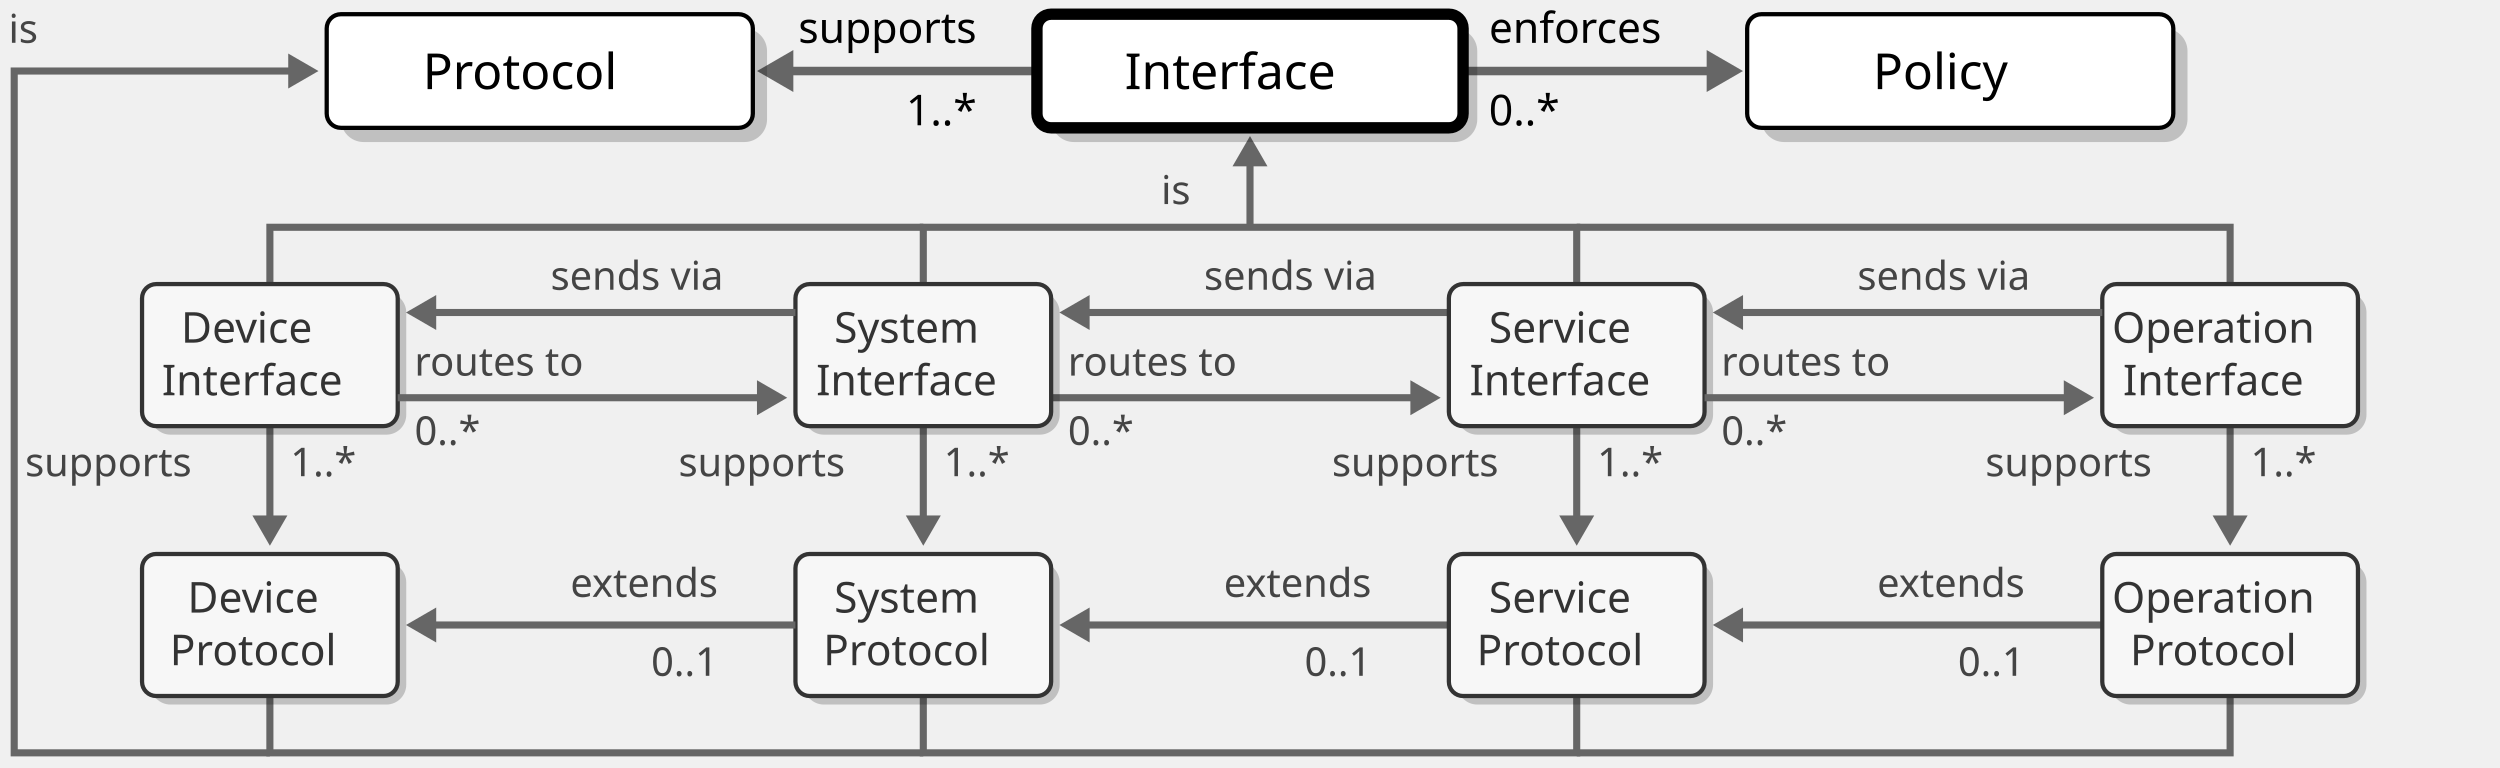
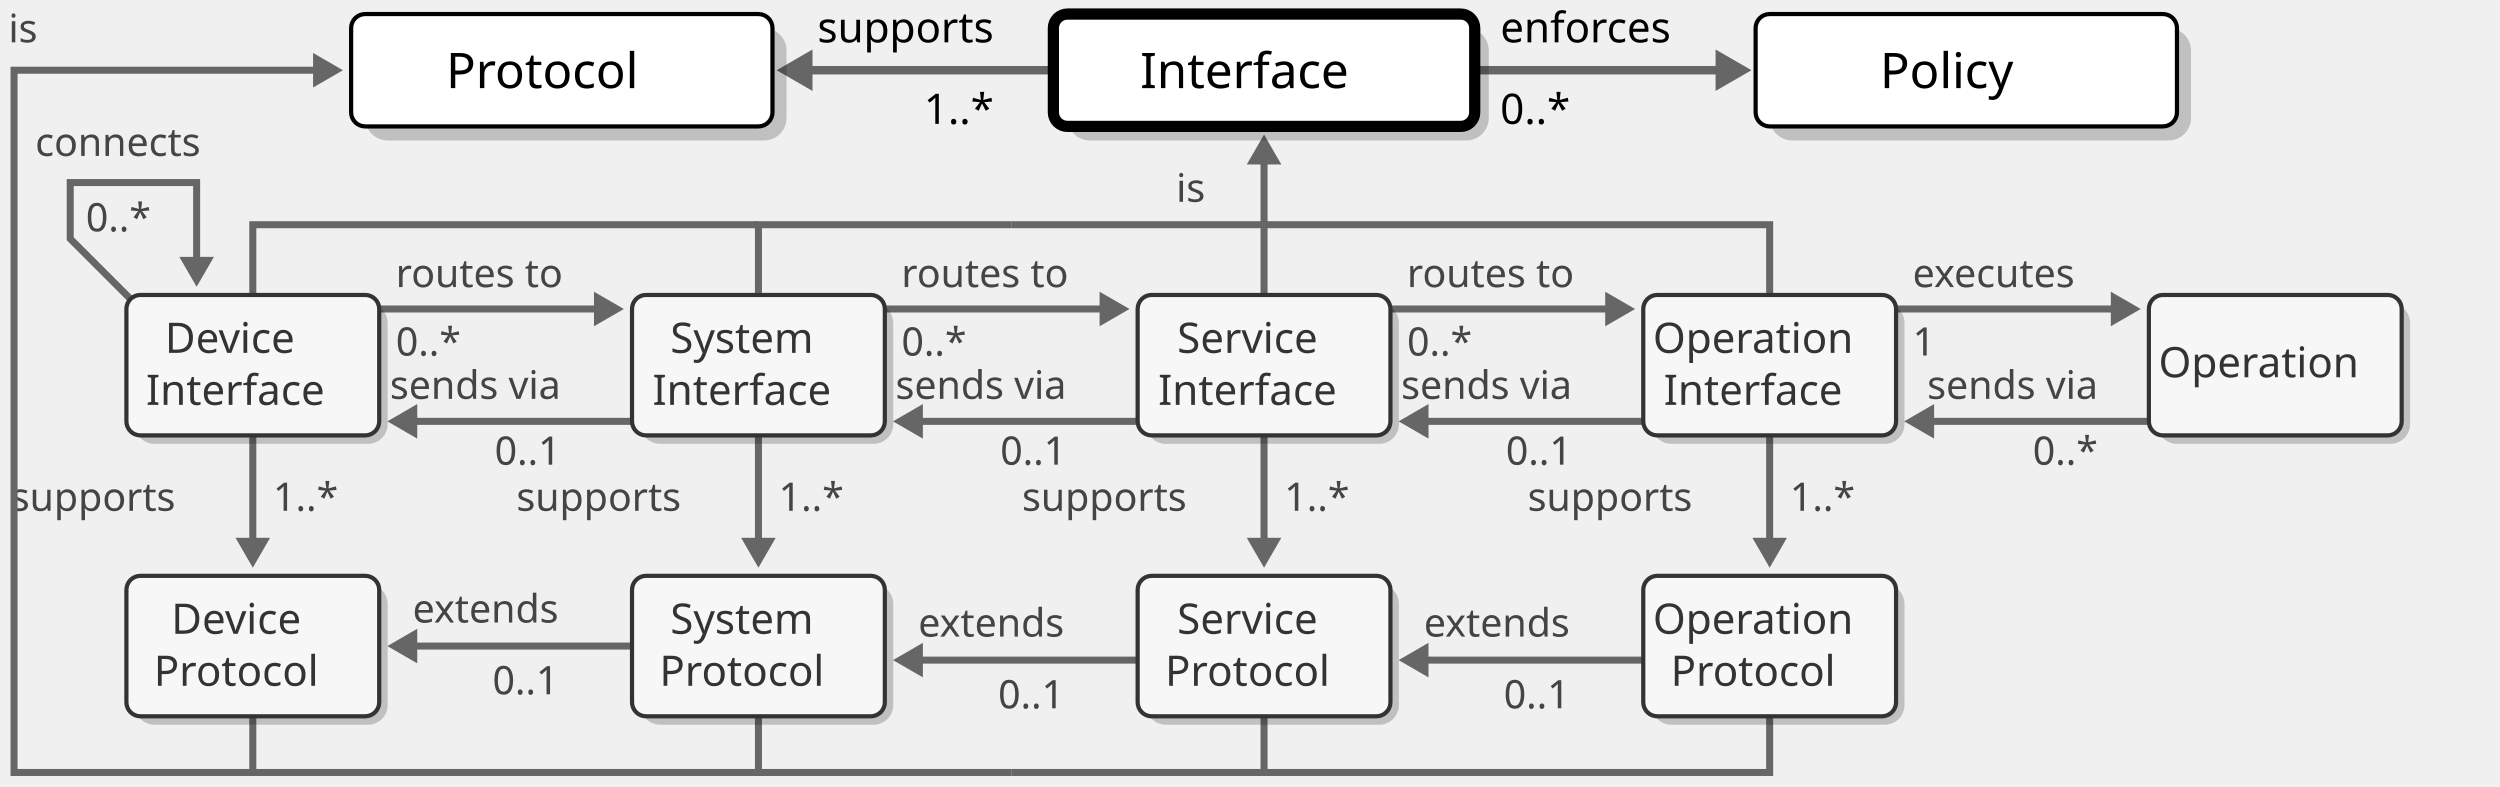
- <svg xmlns="http://www.w3.org/2000/svg" xmlns:xlink="http://www.w3.org/1999/xlink" width="176mm" height="54mm" version="1.1" viewBox="0 0 176 54" id="svg162">
+ <svg xmlns="http://www.w3.org/2000/svg" xmlns:xlink="http://www.w3.org/1999/xlink" width="178mm" height="56mm" version="1.1" viewBox="0 0 178 56" id="svg162">
  <defs id="defs5">
    <marker id="a" overflow="visible" orient="auto">
      <path transform="scale(0.4)" d="M 5.77,0 -2.88,5 V -5 Z" fill="context-stroke" fill-rule="evenodd" stroke="context-stroke" stroke-width="1pt" id="path2" />
    </marker>
    <marker id="e" overflow="visible" orient="auto">
      <path transform="scale(0.4)" d="M 5.77,0 -2.88,5 V -5 Z" fill="context-stroke" fill-rule="evenodd" stroke="context-stroke" stroke-width="1pt" id="path824" />
    </marker>
    <marker id="a-2" overflow="visible" orient="auto">
      <path transform="scale(0.4)" d="M 5.77,0 -2.88,5 V -5 Z" fill="context-stroke" fill-rule="evenodd" stroke="context-stroke" stroke-width="1pt" id="path2-3" />
    </marker>
    <marker id="a-3" overflow="visible" orient="auto">
      <path transform="scale(0.4)" d="M 5.77,0 -2.88,5 V -5 Z" fill="context-stroke" fill-rule="evenodd" stroke="context-stroke" stroke-width="1pt" id="path2-2" />
    </marker>
    <marker id="e-0" overflow="visible" orient="auto">
      <path transform="scale(0.4)" d="M 5.77,0 -2.88,5 V -5 Z" fill="context-stroke" fill-rule="evenodd" stroke="context-stroke" stroke-width="1pt" id="path824-9" />
    </marker>
    <marker id="a-7" overflow="visible" orient="auto">
      <path transform="scale(0.4)" d="M 5.77,0 -2.88,5 V -5 Z" fill="context-stroke" fill-rule="evenodd" stroke="context-stroke" stroke-width="1pt" id="path2-5" />
    </marker>
    <marker id="marker25589" overflow="visible" orient="auto">
      <path transform="scale(0.4)" d="M 5.77,0 -2.88,5 V -5 Z" fill="context-stroke" fill-rule="evenodd" stroke="context-stroke" stroke-width="1pt" id="path25587" />
    </marker>
    <marker id="a-0" overflow="visible" orient="auto">
      <path transform="scale(0.4)" d="M 5.77,0 -2.88,5 V -5 Z" fill="context-stroke" fill-rule="evenodd" stroke="context-stroke" stroke-width="1pt" id="path2-8" />
    </marker>
    <marker id="e-0-3" overflow="visible" orient="auto">
      <path transform="scale(0.4)" d="M 5.77,0 -2.88,5 V -5 Z" fill="context-stroke" fill-rule="evenodd" stroke="context-stroke" stroke-width="1pt" id="path824-9-9" />
    </marker>
    <marker id="a-35" overflow="visible" orient="auto">
      <path transform="scale(0.4)" d="M 5.77,0 -2.88,5 V -5 Z" fill="context-stroke" fill-rule="evenodd" stroke="context-stroke" stroke-width="1pt" id="path2-22" />
    </marker>
+     <marker id="a-9" overflow="visible" orient="auto">
+       <path transform="scale(0.4)" d="M 5.77,0 -2.88,5 V -5 Z" fill="context-stroke" fill-rule="evenodd" stroke="context-stroke" stroke-width="1pt" id="path2-7" />
+     </marker>
+     <marker id="marker6176" overflow="visible" orient="auto">
+       <path transform="scale(0.4)" d="M 5.77,0 -2.88,5 V -5 Z" fill="context-stroke" fill-rule="evenodd" stroke="context-stroke" stroke-width="1pt" id="path6174" />
+     </marker>
+     <marker id="a-95" overflow="visible" orient="auto">
+       <path transform="scale(0.4)" d="M 5.77,0 -2.88,5 V -5 Z" fill="context-stroke" fill-rule="evenodd" stroke="context-stroke" stroke-width="1pt" id="path2-33" />
+     </marker>
  </defs>
-   <use x="0" y="0" xlink:href="#g43777" id="use43779" transform="translate(46)" width="100%" height="100%" />
-   <use x="0" y="0" xlink:href="#g43763" id="use43767" transform="translate(92)" width="100%" height="100%" />
-   <use x="0" y="0" xlink:href="#g43763" id="use43765" transform="translate(46.00043)" width="100%" height="100%" />
-   <use x="0" y="0" xlink:href="#g33623" id="use33625" transform="matrix(1,0,0,-1,-1.1e-7,69)" width="100%" height="100%" />
-   <g id="g33611" transform="translate(-1.103e-4)">
-     <path d="m 19,30 1.09e-4,7" marker-end="url(#a)" id="path31579" style="fill:none;stroke:#666666;stroke-width:0.5;stroke-miterlimit:4;stroke-dasharray:none" />
-     <text x="19.096" y="33.524" style="font-size:2.8px;line-height:1.25;font-family:sans-serif;stroke-width:0.265" xml:space="preserve" id="text31583">
-       <tspan x="17.129" y="33.524" stroke-width="0.265" id="tspan31581" style="font-size:2.8px;text-align:end;text-anchor:end;fill:#444444;fill-opacity:1">supports</tspan>
-     </text>
-     <text xml:space="preserve" style="font-size:2.8px;line-height:1.25;font-family:sans-serif;stroke-width:0.265" x="20.441" y="33.524" id="text32838">
-       <tspan id="tspan32836" style="font-size:2.8px;fill:#454545;fill-opacity:1;stroke-width:0.265" x="20.441" y="33.524">1..*</tspan>
-     </text>
-   </g>
-   <use x="0" y="0" xlink:href="#g33611" id="use33613" transform="translate(46.00011)" width="100%" height="100%" />
-   <use x="0" y="0" xlink:href="#g33611" id="use33615" transform="translate(92.00054)" width="100%" height="100%" />
-   <use x="0" y="0" xlink:href="#g33611" id="use33617" transform="translate(138.0001)" width="100%" height="100%" />
-   <path d="m 88,16 v -5" marker-end="url(#a)" id="path40786" style="fill:none;stroke:#666666;stroke-width:0.5;stroke-miterlimit:4;stroke-dasharray:none" />
-   <g id="g33623" transform="translate(2.999999)">
-     <g id="g20559">
-       <path style="fill:none;stroke:#666666;stroke-width:0.5;stroke-linecap:butt;stroke-linejoin:miter;stroke-miterlimit:4;stroke-dasharray:none;stroke-opacity:1" d="M 62,20 V 16 h 23" id="path19244" />
-       <path style="fill:none;stroke:#666666;stroke-width:0.5;stroke-linecap:butt;stroke-linejoin:miter;stroke-miterlimit:4;stroke-dasharray:none;stroke-opacity:1" d="M 16,20 V 16 h 46" id="path19359" />
-     </g>
-     <use x="0" y="0" xlink:href="#g20559" id="use20561" transform="matrix(-1,0,0,1,170,-1.6e-7)" width="100%" height="100%" />
-   </g>
-   <use x="0" y="0" xlink:href="#path12781" id="use15604" transform="matrix(-1,0,0,1,176,4.9999999e-8)" width="100%" height="100%" />
-   <text x="87.962" y="14.37" style="font-size:2.8px;line-height:1.25;font-family:sans-serif;stroke-width:0.265" xml:space="preserve" id="text1420">
-     <tspan x="85.994" y="14.37" stroke-width="0.265" id="tspan1418" style="font-size:2.8px;text-align:end;text-anchor:end;fill:#444444;fill-opacity:1">is</tspan>
-   </text>
-   <path d="M 73,5 H 55" marker-end="url(#a)" id="path12781" style="fill:none;stroke:#666666;stroke-width:0.6;stroke-miterlimit:4;stroke-dasharray:none" />
-   <text xml:space="preserve" style="font-size:3px;line-height:1.25;font-family:sans-serif;stroke-width:0.265" x="104.819" y="8.819" id="text12795">
-     <tspan id="tspan12793" style="stroke-width:0.265" x="104.819" y="8.819">0..*</tspan>
-   </text>
-   <use x="0" y="0" xlink:href="#g8971" id="use9235" transform="translate(46.00011)" width="100%" height="100%" />
-   <g id="g8971" transform="translate(-105.0001,18)">
+   <path d="m 10,22 -5,-5 V 13 H 14 v 6" marker-end="url(#a)" id="path11954" style="fill:none;stroke:#666666;stroke-width:0.5;stroke-miterlimit:4;stroke-dasharray:none" />
+   <g id="g4276" transform="matrix(1,0,0,-1,-13,71)">
+     <path style="fill:none;stroke:#666666;stroke-width:0.5;stroke-linecap:butt;stroke-linejoin:miter;stroke-miterlimit:4;stroke-dasharray:none;stroke-opacity:1" d="M 67,20 V 16 H 85" id="path4272" />
+     <path style="fill:none;stroke:#666666;stroke-width:0.5;stroke-linecap:butt;stroke-linejoin:miter;stroke-miterlimit:4;stroke-dasharray:none;stroke-opacity:1" d="m 31,20 v -4 h 36" id="path4274" />
+   </g>
+   <use x="0" y="0" xlink:href="#g4276" id="use4499" transform="matrix(-1,0,0,1,144,9.9999998e-7)" width="100%" height="100%" />
+   <path d="m 153,30 -16,3e-6" marker-end="url(#a-9)" id="path38322-3" style="fill:none;stroke:#666666;stroke-width:0.5;stroke-miterlimit:4;stroke-dasharray:none;marker-end:url(#a-9)" />
+   <text x="153.524" y="28.4" style="font-size:2.8px;line-height:1.25;font-family:sans-serif;stroke-width:0.265" xml:space="preserve" id="text38326-9">
+     <tspan x="151.557" y="28.4" stroke-width="0.265" id="tspan38324-0" style="font-size:2.8px;text-align:end;text-anchor:end;fill:#444444;fill-opacity:1">sends via</tspan>
+   </text>
+   <path d="m 135,22 16,-3e-6" marker-end="url(#a-9)" id="path39140-5" style="fill:none;stroke:#666666;stroke-width:0.5;stroke-miterlimit:4;stroke-dasharray:none;marker-end:url(#a-9)" />
+   <text xml:space="preserve" style="font-size:2.8px;line-height:1.25;font-family:sans-serif;stroke-width:0.265" x="136.18" y="25.319" id="text32838-7-5">
+     <tspan id="tspan32836-2-6" style="font-size:2.8px;fill:#454545;fill-opacity:1;stroke-width:0.265" x="136.18" y="25.319">1</tspan>
+   </text>
+   <text xml:space="preserve" style="font-size:2.8px;line-height:1.25;font-family:sans-serif;stroke-width:0.265" x="136.18" y="20.442" id="text32838-0-3">
+     <tspan id="tspan32836-9-2" style="font-size:2.8px;fill:#454545;fill-opacity:1;stroke-width:0.265" x="136.18" y="20.442">executes</tspan>
+   </text>
+   <text x="153.524" y="33.087" style="font-size:2.8px;line-height:1.25;font-family:sans-serif;stroke-width:0.265" xml:space="preserve" id="text2628-6">
+     <tspan x="151.557" y="33.087" stroke-width="0.265" id="tspan2626-8" style="font-size:2.8px;text-align:end;text-anchor:end;fill:#444444;fill-opacity:1">0..*</tspan>
+   </text>
+   <use x="0" y="0" xlink:href="#g43777" id="use43779" transform="translate(36)" width="100%" height="100%" />
+   <use x="0" y="0" xlink:href="#g43763" id="use43767" transform="translate(71.99968,0.9999998)" width="100%" height="100%" />
+   <use x="0" y="0" xlink:href="#g43763" id="use43765" transform="translate(36.00043,1.000002)" width="100%" height="100%" />
+   <g id="g43763" transform="translate(0.9997772,1.999996)">
+     <path d="M 44,44 H 28" marker-end="url(#a)" id="path34350" style="fill:none;stroke:#666666;stroke-width:0.5;stroke-miterlimit:4;stroke-dasharray:none" />
+     <text x="44.373" y="42.324" style="font-size:2.8px;line-height:1.25;font-family:sans-serif;stroke-width:0.265" xml:space="preserve" id="text31583-5">
+       <tspan x="42.405" y="42.324" stroke-width="0.265" id="tspan31581-1" style="font-size:2.8px;text-align:end;text-anchor:end;fill:#444444;fill-opacity:1">extends</tspan>
+     </text>
+     <text x="44.373" y="47.429" style="font-size:2.8px;line-height:1.25;font-family:sans-serif;stroke-width:0.265" xml:space="preserve" id="text36754">
+       <tspan x="42.405" y="47.429" stroke-width="0.265" id="tspan36752" style="font-size:2.8px;text-align:end;text-anchor:end;fill:#444444;fill-opacity:1">0..1</tspan>
+     </text>
+   </g>
+   <g id="g43777" transform="translate(0.9998902,1.000003)">
+     <path d="m 44,29 -16,3e-6" marker-end="url(#a)" id="path38322" style="fill:none;stroke:#666666;stroke-width:0.5;stroke-miterlimit:4;stroke-dasharray:none" />
+     <text x="44.525" y="27.4" style="font-size:2.8px;line-height:1.25;font-family:sans-serif;stroke-width:0.265" xml:space="preserve" id="text38326">
+       <tspan x="42.557" y="27.4" stroke-width="0.265" id="tspan38324" style="font-size:2.8px;text-align:end;text-anchor:end;fill:#444444;fill-opacity:1">sends via</tspan>
+     </text>
+     <path d="m 26,21 16,-3e-6" marker-end="url(#a)" id="path39140" style="fill:none;stroke:#666666;stroke-width:0.5;stroke-miterlimit:4;stroke-dasharray:none" />
+     <text xml:space="preserve" style="font-size:2.8px;line-height:1.25;font-family:sans-serif;stroke-width:0.265" x="27.18" y="24.319" id="text32838-7">
+       <tspan id="tspan32836-2" style="font-size:2.8px;fill:#454545;fill-opacity:1;stroke-width:0.265" x="27.18" y="24.319">0..*</tspan>
+     </text>
+     <text xml:space="preserve" style="font-size:2.8px;line-height:1.25;font-family:sans-serif;stroke-width:0.265" x="27.18" y="19.442" id="text32838-0">
+       <tspan id="tspan32836-9" style="font-size:2.8px;fill:#454545;fill-opacity:1;stroke-width:0.265" x="27.18" y="19.442">routes to</tspan>
+     </text>
+     <text x="44.525" y="32.087" style="font-size:2.8px;line-height:1.25;font-family:sans-serif;stroke-width:0.265" xml:space="preserve" id="text2628">
+       <tspan x="42.557" y="32.087" stroke-width="0.265" id="tspan2626" style="font-size:2.8px;text-align:end;text-anchor:end;fill:#444444;fill-opacity:1">0..1</tspan>
+     </text>
+   </g>
+   <use x="0" y="0" xlink:href="#g43777" id="use43781" transform="translate(71.99968)" width="100%" height="100%" />
+   <g id="g33611" transform="translate(-1.00022,2)">
+     <path d="m 19,29 -1.11e-4,8" marker-end="url(#a)" id="path31579" style="fill:none;stroke:#666666;stroke-width:0.5;stroke-miterlimit:4;stroke-dasharray:none" />
+     <text x="19.096" y="34.367" style="font-size:2.8px;line-height:1.25;font-family:sans-serif;stroke-width:0.265" xml:space="preserve" id="text31583">
+       <tspan x="17.129" y="34.367" stroke-width="0.265" id="tspan31581" style="font-size:2.8px;text-align:end;text-anchor:end;fill:#444444;fill-opacity:1">supports</tspan>
+     </text>
+     <text xml:space="preserve" style="font-size:2.8px;line-height:1.25;font-family:sans-serif;stroke-width:0.265" x="20.441" y="34.367" id="text32838">
+       <tspan id="tspan32836" style="font-size:2.8px;fill:#454545;fill-opacity:1;stroke-width:0.265" x="20.441" y="34.367">1..*</tspan>
+     </text>
+   </g>
+   <use x="0" y="0" xlink:href="#g33611" id="use33613" transform="translate(36.00011)" width="100%" height="100%" />
+   <use x="0" y="0" xlink:href="#g33611" id="use33615" transform="translate(72)" width="100%" height="100%" />
+   <use x="0" y="0" xlink:href="#g33611" id="use33617" transform="translate(108.0001)" width="100%" height="100%" />
+   <path d="m 90,16 v -5" marker-end="url(#a)" id="path40786" style="fill:none;stroke:#666666;stroke-width:0.5;stroke-miterlimit:4;stroke-dasharray:none" />
+   <g id="g20559" transform="translate(-13)">
+     <path style="fill:none;stroke:#666666;stroke-width:0.5;stroke-linecap:butt;stroke-linejoin:miter;stroke-miterlimit:4;stroke-dasharray:none;stroke-opacity:1" d="M 67,21 V 16 H 85" id="path19244" />
+     <path style="fill:none;stroke:#666666;stroke-width:0.5;stroke-linecap:butt;stroke-linejoin:miter;stroke-miterlimit:4;stroke-dasharray:none;stroke-opacity:1" d="m 31,21 v -5 h 36" id="path19359" />
+   </g>
+   <use x="0" y="0" xlink:href="#g20559" id="use20561" transform="matrix(-1,0,0,1,144,-1.6e-7)" width="100%" height="100%" />
+   <use x="0" y="0" xlink:href="#path12781" id="use15604" transform="matrix(-1,0,0,1,180,4.9999999e-8)" width="100%" height="100%" />
+   <text x="89.962" y="14.37" style="font-size:2.8px;line-height:1.25;font-family:sans-serif;stroke-width:0.265" xml:space="preserve" id="text1420">
+     <tspan x="87.994" y="14.37" stroke-width="0.265" id="tspan1418" style="font-size:2.8px;text-align:end;text-anchor:end;fill:#444444;fill-opacity:1">is</tspan>
+   </text>
+   <path d="M 75,5 H 57" marker-end="url(#a)" id="path12781" style="fill:none;stroke:#666666;stroke-width:0.6;stroke-miterlimit:4;stroke-dasharray:none" />
+   <text xml:space="preserve" style="font-size:3px;line-height:1.25;font-family:sans-serif;stroke-width:0.265" x="106.819" y="8.819" id="text12795">
+     <tspan id="tspan12793" style="stroke-width:0.265" x="106.819" y="8.819">0..*</tspan>
+   </text>
+   <use x="0" y="0" xlink:href="#g8971" id="use9235" transform="translate(36)" width="100%" height="100%" />
+   <g id="g8971" transform="translate(-106,19)">
    <rect id="rect8967" x="115.6" y="2.6" width="18" height="10" rx="1.4" fill="none" opacity="0.913" stroke="#000000" stroke-linejoin="round" stroke-width="0.333" style="opacity:1;fill:#000000;fill-opacity:0.2;stroke:none;stroke-width:0.3;stroke-miterlimit:4;stroke-dasharray:none;stroke-opacity:1" />
    <rect id="rect8969" x="115" y="2" width="18" height="10" rx="1" fill="none" opacity="0.913" stroke="#000000" stroke-linejoin="round" stroke-width="0.333" style="opacity:1;fill:#f7f7f7;fill-opacity:1;stroke:#333333;stroke-width:0.3;stroke-miterlimit:4;stroke-dasharray:none;stroke-opacity:1" />
  </g>
-   <rect id="rect32088" x="74" y="2" width="30" height="8" rx="1.6" fill="none" opacity="0.913" stroke="#000000" stroke-linejoin="round" stroke-width="0.333" style="opacity:1;fill:#000000;fill-opacity:0.2;stroke:none;stroke-width:0.8;stroke-miterlimit:4;stroke-dasharray:none" />
-   <rect id="rect45004" x="73" y="1" width="30" height="8" rx="1" fill="none" opacity="0.913" stroke="#000000" stroke-linejoin="round" stroke-width="0.333" style="opacity:1;fill:#ffffff;fill-opacity:1;stroke-width:0.8;stroke-miterlimit:4;stroke-dasharray:none" />
-   <g id="g12301" transform="translate(-5.000002)">
+   <rect id="rect32088" x="76" y="2" width="30" height="8" rx="1.6" fill="none" opacity="0.913" stroke="#000000" stroke-linejoin="round" stroke-width="0.333" style="opacity:1;fill:#000000;fill-opacity:0.2;stroke:none;stroke-width:0.8;stroke-miterlimit:4;stroke-dasharray:none" />
+   <rect id="rect45004" x="75" y="1" width="30" height="8" rx="1" fill="none" opacity="0.913" stroke="#000000" stroke-linejoin="round" stroke-width="0.333" style="opacity:1;fill:#ffffff;fill-opacity:1;stroke-width:0.8;stroke-miterlimit:4;stroke-dasharray:none" />
+   <g id="g12301" transform="translate(-3)">
    <rect id="rect12189" x="29" y="2" width="30" height="8" rx="1.6" fill="none" opacity="0.913" stroke="#000000" stroke-linejoin="round" stroke-width="0.333" style="opacity:1;fill:#000000;fill-opacity:0.2;stroke:none;stroke-width:0.8;stroke-miterlimit:4;stroke-dasharray:none" />
    <rect id="rect12191" x="28" y="1" width="30" height="8" rx="1" fill="none" opacity="0.913" stroke="#000000" stroke-linejoin="round" stroke-width="0.333" style="opacity:1;fill:#ffffff;fill-opacity:1;stroke-width:0.3;stroke-miterlimit:4;stroke-dasharray:none" />
  </g>
-   <text x="87.968" y="6.272" font-size="3.5px" style="line-height:1.25;font-family:sans-serif;stroke-width:0.265" xml:space="preserve" id="text44012">
-     <tspan x="87.968" y="6.272" font-size="3.5px" stroke-width="0.265" text-align="center" text-anchor="middle" id="tspan44010">Interface</tspan>
-   </text>
-   <text x="64.989" y="24.124" font-size="3.5px" style="font-size:3px;line-height:1.25;font-family:sans-serif;stroke-width:0.265" xml:space="preserve" id="text4891">
-     <tspan x="64.989" y="24.124" font-size="3.5px" stroke-width="0.265" text-align="center" text-anchor="middle" id="tspan4889" style="font-size:3px;fill:#333333;fill-opacity:1">System</tspan>
-   </text>
-   <text x="18.927" y="24.124" font-size="3.5px" style="font-size:3px;line-height:1.25;font-family:sans-serif;stroke-width:0.265" xml:space="preserve" id="text33582">
-     <tspan x="18.927" y="24.124" font-size="3.5px" stroke-width="0.265" text-align="center" text-anchor="middle" id="tspan33580" style="font-size:3px;fill:#333333;fill-opacity:1">Device </tspan>
+   <text x="89.968" y="6.272" font-size="3.5px" style="line-height:1.25;font-family:sans-serif;stroke-width:0.265" xml:space="preserve" id="text44012">
+     <tspan x="89.968" y="6.272" font-size="3.5px" stroke-width="0.265" text-align="center" text-anchor="middle" id="tspan44010">Interface</tspan>
+   </text>
+   <text x="53.989" y="25.124" font-size="3.5px" style="font-size:3px;line-height:1.25;font-family:sans-serif;stroke-width:0.265" xml:space="preserve" id="text4891">
+     <tspan x="53.989" y="25.124" font-size="3.5px" stroke-width="0.265" text-align="center" text-anchor="middle" id="tspan4889" style="font-size:3px;fill:#333333;fill-opacity:1">System</tspan>
+   </text>
+   <text x="17.927" y="25.124" font-size="3.5px" style="font-size:3px;line-height:1.25;font-family:sans-serif;stroke-width:0.265" xml:space="preserve" id="text33582">
+     <tspan x="17.927" y="25.124" font-size="3.5px" stroke-width="0.265" text-align="center" text-anchor="middle" id="tspan33580" style="font-size:3px;fill:#333333;fill-opacity:1">Device </tspan>
  </text>
  <use x="0" y="0" xlink:href="#g12301" id="use13531" transform="translate(100)" width="100%" height="100%" />
-   <text x="37.968" y="6.272" font-size="3.5px" style="line-height:1.25;font-family:sans-serif;stroke-width:0.265" xml:space="preserve" id="text12195">
-     <tspan x="37.968" y="6.272" font-size="3.5px" stroke-width="0.265" text-align="center" text-anchor="middle" id="tspan12193">Protocol</tspan>
-   </text>
-   <text x="137.968" y="6.272" font-size="3.5px" style="line-height:1.25;font-family:sans-serif;stroke-width:0.265" xml:space="preserve" id="text13535">
-     <tspan x="137.968" y="6.272" font-size="3.5px" stroke-width="0.265" text-align="center" text-anchor="middle" id="tspan13533">Policy</tspan>
-   </text>
-   <text xml:space="preserve" style="font-size:3px;line-height:1.25;font-family:sans-serif;stroke-width:0.265" x="104.819" y="3.014" id="text14483">
-     <tspan id="tspan14481" style="stroke-width:0.265" x="104.819" y="3.014">enforces</tspan>
-   </text>
-   <text xml:space="preserve" style="font-size:3px;line-height:1.25;font-family:sans-serif;stroke-width:0.265" x="71.097" y="8.819" id="text15608">
-     <tspan id="tspan15606" style="text-align:end;text-anchor:end;stroke-width:0.265" x="71.097" y="8.819">1..*</tspan>
-   </text>
-   <text xml:space="preserve" style="font-size:3px;line-height:1.25;font-family:sans-serif;stroke-width:0.265" x="71.097" y="3.014" id="text15612">
-     <tspan id="tspan15610" style="text-align:end;text-anchor:end;stroke-width:0.265" x="71.097" y="3.014">supports</tspan>
-   </text>
-   <use x="0" y="0" xlink:href="#g8971" id="use19036" transform="translate(92.00054)" width="100%" height="100%" />
-   <text x="110.989" y="24.124" font-size="3.5px" style="font-size:3px;line-height:1.25;font-family:sans-serif;stroke-width:0.265" xml:space="preserve" id="text19040">
-     <tspan x="110.989" y="24.124" font-size="3.5px" stroke-width="0.265" text-align="center" text-anchor="middle" id="tspan19038" style="font-size:3px;fill:#333333;fill-opacity:1">Service</tspan>
-   </text>
-   <use x="0" y="0" xlink:href="#g8971" id="use19042" transform="translate(138.0001)" width="100%" height="100%" />
-   <text x="156.989" y="24.124" font-size="3.5px" style="font-size:3px;line-height:1.25;font-family:sans-serif;stroke-width:0.265" xml:space="preserve" id="text19046">
-     <tspan x="156.989" y="24.124" font-size="3.5px" stroke-width="0.265" text-align="center" text-anchor="middle" id="tspan19044" style="font-size:3px;fill:#333333;fill-opacity:1">Operation</tspan>
-   </text>
-   <text x="18.927" y="27.828" font-size="3.5px" style="font-size:3px;line-height:1.25;font-family:sans-serif;stroke-width:0.265" xml:space="preserve" id="text23595">
-     <tspan x="18.927" y="27.828" font-size="3.5px" stroke-width="0.265" text-align="center" text-anchor="middle" id="tspan23593" style="font-size:3px;fill:#333333;fill-opacity:1">Interface</tspan>
-   </text>
-   <text x="64.989" y="27.828" font-size="3.5px" style="font-size:3px;line-height:1.25;font-family:sans-serif;stroke-width:0.265" xml:space="preserve" id="text24913">
-     <tspan x="64.989" y="27.828" font-size="3.5px" stroke-width="0.265" text-align="center" text-anchor="middle" id="tspan24911" style="font-size:3px;fill:#333333;fill-opacity:1">Interface</tspan>
-   </text>
-   <text x="110.989" y="27.828" font-size="3.5px" style="font-size:3px;line-height:1.25;font-family:sans-serif;stroke-width:0.265" xml:space="preserve" id="text24917">
-     <tspan x="110.989" y="27.828" font-size="3.5px" stroke-width="0.265" text-align="center" text-anchor="middle" id="tspan24915" style="font-size:3px;fill:#333333;fill-opacity:1">Interface</tspan>
-   </text>
-   <text x="156.989" y="27.828" font-size="3.5px" style="font-size:3px;line-height:1.25;font-family:sans-serif;stroke-width:0.265" xml:space="preserve" id="text24921">
-     <tspan x="156.989" y="27.828" font-size="3.5px" stroke-width="0.265" text-align="center" text-anchor="middle" id="tspan24919" style="font-size:3px;fill:#333333;fill-opacity:1">Interface</tspan>
-   </text>
-   <use x="0" y="0" xlink:href="#g8971" id="use28809" transform="translate(46.00011,19)" width="100%" height="100%" />
-   <text x="64.989" y="43.124" font-size="3.5px" style="font-size:3px;line-height:1.25;font-family:sans-serif;stroke-width:0.265" xml:space="preserve" id="text28813">
-     <tspan x="64.989" y="43.124" font-size="3.5px" stroke-width="0.265" text-align="center" text-anchor="middle" id="tspan28811" style="font-size:3px;fill:#333333;fill-opacity:1">System</tspan>
-   </text>
-   <use x="0" y="0" xlink:href="#g8971" id="use28815" transform="translate(92.00054,19)" width="100%" height="100%" />
-   <text x="110.989" y="43.124" font-size="3.5px" style="font-size:3px;line-height:1.25;font-family:sans-serif;stroke-width:0.265" xml:space="preserve" id="text28819">
-     <tspan x="110.989" y="43.124" font-size="3.5px" stroke-width="0.265" text-align="center" text-anchor="middle" id="tspan28817" style="font-size:3px;fill:#333333;fill-opacity:1">Service</tspan>
-   </text>
-   <use x="0" y="0" xlink:href="#g8971" id="use28821" transform="translate(138.0001,19)" width="100%" height="100%" />
-   <text x="156.989" y="43.124" font-size="3.5px" style="font-size:3px;line-height:1.25;font-family:sans-serif;stroke-width:0.265" xml:space="preserve" id="text28825">
-     <tspan x="156.989" y="43.124" font-size="3.5px" stroke-width="0.265" text-align="center" text-anchor="middle" id="tspan28823" style="font-size:3px;fill:#333333;fill-opacity:1">Operation</tspan>
-   </text>
-   <text x="64.989" y="46.828" font-size="3.5px" style="font-size:3px;line-height:1.25;font-family:sans-serif;stroke-width:0.265" xml:space="preserve" id="text28829">
-     <tspan x="64.989" y="46.828" font-size="3.5px" stroke-width="0.265" text-align="center" text-anchor="middle" id="tspan28827" style="font-size:3px;fill:#333333;fill-opacity:1">Protocol</tspan>
-   </text>
-   <text x="110.989" y="46.828" font-size="3.5px" style="font-size:3px;line-height:1.25;font-family:sans-serif;stroke-width:0.265" xml:space="preserve" id="text28833">
-     <tspan x="110.989" y="46.828" font-size="3.5px" stroke-width="0.265" text-align="center" text-anchor="middle" id="tspan28831" style="font-size:3px;fill:#333333;fill-opacity:1">Protocol</tspan>
-   </text>
-   <text x="156.989" y="46.828" font-size="3.5px" style="font-size:3px;line-height:1.25;font-family:sans-serif;stroke-width:0.265" xml:space="preserve" id="text28837">
-     <tspan x="156.989" y="46.828" font-size="3.5px" stroke-width="0.265" text-align="center" text-anchor="middle" id="tspan28835" style="font-size:3px;fill:#333333;fill-opacity:1">Protocol</tspan>
-   </text>
-   <use x="0" y="0" xlink:href="#g8971" id="use28839" transform="translate(-1.8999999e-7,19)" width="100%" height="100%" />
-   <text x="18.989" y="43.124" font-size="3.5px" style="font-size:3px;line-height:1.25;font-family:sans-serif;stroke-width:0.265" xml:space="preserve" id="text28843">
-     <tspan x="18.989" y="43.124" font-size="3.5px" stroke-width="0.265" text-align="center" text-anchor="middle" id="tspan28841" style="font-size:3px;fill:#333333;fill-opacity:1">Device</tspan>
-   </text>
-   <text x="18.989" y="46.828" font-size="3.5px" style="font-size:3px;line-height:1.25;font-family:sans-serif;stroke-width:0.265" xml:space="preserve" id="text28847">
-     <tspan x="18.989" y="46.828" font-size="3.5px" stroke-width="0.265" text-align="center" text-anchor="middle" id="tspan28845" style="font-size:3px;fill:#333333;fill-opacity:1">Protocol</tspan>
-   </text>
-   <path d="m 19,53 -18,1e-6 V 5 L 21,5" marker-end="url(#a)" id="path34093" style="fill:none;stroke:#666666;stroke-width:0.5;stroke-miterlimit:4;stroke-dasharray:none" />
-   <g id="g43763" transform="translate(1.999998,0.999999)">
-     <path d="m 54,43 -26,-10e-7" marker-end="url(#a)" id="path34350" style="fill:none;stroke:#666666;stroke-width:0.5;stroke-miterlimit:4;stroke-dasharray:none" />
-     <text x="54.144" y="41.02" style="font-size:2.8px;line-height:1.25;font-family:sans-serif;stroke-width:0.265" xml:space="preserve" id="text31583-5">
-       <tspan x="52.177" y="41.02" stroke-width="0.265" id="tspan31581-1" style="font-size:2.8px;text-align:end;text-anchor:end;fill:#444444;fill-opacity:1">extends</tspan>
-     </text>
-     <text x="54.144" y="46.581" style="font-size:2.8px;line-height:1.25;font-family:sans-serif;stroke-width:0.265" xml:space="preserve" id="text36754">
-       <tspan x="52.177" y="46.581" stroke-width="0.265" id="tspan36752" style="font-size:2.8px;text-align:end;text-anchor:end;fill:#444444;fill-opacity:1">0..1</tspan>
-     </text>
-   </g>
-   <g id="g43777" transform="translate(1.999998)">
-     <path d="M 54,22 H 28" marker-end="url(#a)" id="path38322" style="fill:none;stroke:#666666;stroke-width:0.5;stroke-miterlimit:4;stroke-dasharray:none" />
-     <text x="54.524" y="20.4" style="font-size:2.8px;line-height:1.25;font-family:sans-serif;stroke-width:0.265" xml:space="preserve" id="text38326">
-       <tspan x="52.557" y="20.4" stroke-width="0.265" id="tspan38324" style="font-size:2.8px;text-align:end;text-anchor:end;fill:#444444;fill-opacity:1">sends via</tspan>
-     </text>
-     <path d="M 26,28 H 52" marker-end="url(#a)" id="path39140" style="fill:none;stroke:#666666;stroke-width:0.5;stroke-miterlimit:4;stroke-dasharray:none" />
-     <text xml:space="preserve" style="font-size:2.8px;line-height:1.25;font-family:sans-serif;stroke-width:0.265" x="27.18" y="31.319" id="text32838-7">
-       <tspan id="tspan32836-2" style="font-size:2.8px;fill:#454545;fill-opacity:1;stroke-width:0.265" x="27.18" y="31.319">0..*</tspan>
-     </text>
-     <text xml:space="preserve" style="font-size:2.8px;line-height:1.25;font-family:sans-serif;stroke-width:0.265" x="27.18" y="26.442" id="text32838-0">
-       <tspan id="tspan32836-9" style="font-size:2.8px;fill:#454545;fill-opacity:1;stroke-width:0.265" x="27.18" y="26.442">routes to</tspan>
-     </text>
-   </g>
-   <use x="0" y="0" xlink:href="#g43777" id="use43781" transform="translate(92)" width="100%" height="100%" />
-   <text xml:space="preserve" style="font-size:2.8px;line-height:1.25;font-family:sans-serif;stroke-width:0.265" x="0.604" y="3.014" id="text32838-0-2">
-     <tspan id="tspan32836-9-3" style="font-size:2.8px;fill:#454545;fill-opacity:1;stroke-width:0.265" x="0.604" y="3.014">is</tspan>
+   <text x="39.968" y="6.272" font-size="3.5px" style="line-height:1.25;font-family:sans-serif;stroke-width:0.265" xml:space="preserve" id="text12195">
+     <tspan x="39.968" y="6.272" font-size="3.5px" stroke-width="0.265" text-align="center" text-anchor="middle" id="tspan12193">Protocol</tspan>
+   </text>
+   <text x="139.968" y="6.272" font-size="3.5px" style="line-height:1.25;font-family:sans-serif;stroke-width:0.265" xml:space="preserve" id="text13535">
+     <tspan x="139.968" y="6.272" font-size="3.5px" stroke-width="0.265" text-align="center" text-anchor="middle" id="tspan13533">Policy</tspan>
+   </text>
+   <text xml:space="preserve" style="font-size:3px;line-height:1.25;font-family:sans-serif;stroke-width:0.265" x="106.819" y="3.014" id="text14483">
+     <tspan id="tspan14481" style="stroke-width:0.265" x="106.819" y="3.014">enforces</tspan>
+   </text>
+   <text xml:space="preserve" style="font-size:3px;line-height:1.25;font-family:sans-serif;stroke-width:0.265" x="73.097" y="8.819" id="text15608">
+     <tspan id="tspan15606" style="text-align:end;text-anchor:end;stroke-width:0.265" x="73.097" y="8.819">1..*</tspan>
+   </text>
+   <text xml:space="preserve" style="font-size:3px;line-height:1.25;font-family:sans-serif;stroke-width:0.265" x="73.097" y="3.014" id="text15612">
+     <tspan id="tspan15610" style="text-align:end;text-anchor:end;stroke-width:0.265" x="73.097" y="3.014">supports</tspan>
+   </text>
+   <use x="0" y="0" xlink:href="#g8971" id="use19036" transform="translate(72)" width="100%" height="100%" />
+   <text x="89.989" y="25.124" font-size="3.5px" style="font-size:3px;line-height:1.25;font-family:sans-serif;stroke-width:0.265" xml:space="preserve" id="text19040">
+     <tspan x="89.989" y="25.124" font-size="3.5px" stroke-width="0.265" text-align="center" text-anchor="middle" id="tspan19038" style="font-size:3px;fill:#333333;fill-opacity:1">Service</tspan>
+   </text>
+   <use x="0" y="0" xlink:href="#g8971" id="use19042" transform="translate(108)" width="100%" height="100%" />
+   <text x="125.989" y="25.124" font-size="3.5px" style="font-size:3px;line-height:1.25;font-family:sans-serif;stroke-width:0.265" xml:space="preserve" id="text19046">
+     <tspan x="125.989" y="25.124" font-size="3.5px" stroke-width="0.265" text-align="center" text-anchor="middle" id="tspan19044" style="font-size:3px;fill:#333333;fill-opacity:1">Operation</tspan>
+   </text>
+   <text x="17.927" y="28.828" font-size="3.5px" style="font-size:3px;line-height:1.25;font-family:sans-serif;stroke-width:0.265" xml:space="preserve" id="text23595">
+     <tspan x="17.927" y="28.828" font-size="3.5px" stroke-width="0.265" text-align="center" text-anchor="middle" id="tspan23593" style="font-size:3px;fill:#333333;fill-opacity:1">Interface</tspan>
+   </text>
+   <text x="53.989" y="28.828" font-size="3.5px" style="font-size:3px;line-height:1.25;font-family:sans-serif;stroke-width:0.265" xml:space="preserve" id="text24913">
+     <tspan x="53.989" y="28.828" font-size="3.5px" stroke-width="0.265" text-align="center" text-anchor="middle" id="tspan24911" style="font-size:3px;fill:#333333;fill-opacity:1">Interface</tspan>
+   </text>
+   <text x="89.989" y="28.828" font-size="3.5px" style="font-size:3px;line-height:1.25;font-family:sans-serif;stroke-width:0.265" xml:space="preserve" id="text24917">
+     <tspan x="89.989" y="28.828" font-size="3.5px" stroke-width="0.265" text-align="center" text-anchor="middle" id="tspan24915" style="font-size:3px;fill:#333333;fill-opacity:1">Interface</tspan>
+   </text>
+   <text x="125.989" y="28.828" font-size="3.5px" style="font-size:3px;line-height:1.25;font-family:sans-serif;stroke-width:0.265" xml:space="preserve" id="text24921">
+     <tspan x="125.989" y="28.828" font-size="3.5px" stroke-width="0.265" text-align="center" text-anchor="middle" id="tspan24919" style="font-size:3px;fill:#333333;fill-opacity:1">Interface</tspan>
+   </text>
+   <use x="0" y="0" xlink:href="#g8971" id="use28809" transform="translate(35.99989,19.99999)" width="100%" height="100%" />
+   <text x="53.989" y="45.124" font-size="3.5px" style="font-size:3px;line-height:1.25;font-family:sans-serif;stroke-width:0.265" xml:space="preserve" id="text28813">
+     <tspan x="53.989" y="45.124" font-size="3.5px" stroke-width="0.265" text-align="center" text-anchor="middle" id="tspan28811" style="font-size:3px;fill:#333333;fill-opacity:1">System</tspan>
+   </text>
+   <use x="0" y="0" xlink:href="#g8971" id="use28815" transform="translate(71.99989,19.99999)" width="100%" height="100%" />
+   <text x="89.989" y="45.124" font-size="3.5px" style="font-size:3px;line-height:1.25;font-family:sans-serif;stroke-width:0.265" xml:space="preserve" id="text28819">
+     <tspan x="89.989" y="45.124" font-size="3.5px" stroke-width="0.265" text-align="center" text-anchor="middle" id="tspan28817" style="font-size:3px;fill:#333333;fill-opacity:1">Service</tspan>
+   </text>
+   <use x="0" y="0" xlink:href="#g8971" id="use28821" transform="translate(107.9999,19.99999)" width="100%" height="100%" />
+   <text x="125.989" y="45.124" font-size="3.5px" style="font-size:3px;line-height:1.25;font-family:sans-serif;stroke-width:0.265" xml:space="preserve" id="text28825">
+     <tspan x="125.989" y="45.124" font-size="3.5px" stroke-width="0.265" text-align="center" text-anchor="middle" id="tspan28823" style="font-size:3px;fill:#333333;fill-opacity:1">Operation</tspan>
+   </text>
+   <text x="53.989" y="48.828" font-size="3.5px" style="font-size:3px;line-height:1.25;font-family:sans-serif;stroke-width:0.265" xml:space="preserve" id="text28829">
+     <tspan x="53.989" y="48.828" font-size="3.5px" stroke-width="0.265" text-align="center" text-anchor="middle" id="tspan28827" style="font-size:3px;fill:#333333;fill-opacity:1">Protocol</tspan>
+   </text>
+   <text x="89.989" y="48.828" font-size="3.5px" style="font-size:3px;line-height:1.25;font-family:sans-serif;stroke-width:0.265" xml:space="preserve" id="text28833">
+     <tspan x="89.989" y="48.828" font-size="3.5px" stroke-width="0.265" text-align="center" text-anchor="middle" id="tspan28831" style="font-size:3px;fill:#333333;fill-opacity:1">Protocol</tspan>
+   </text>
+   <text x="125.989" y="48.828" font-size="3.5px" style="font-size:3px;line-height:1.25;font-family:sans-serif;stroke-width:0.265" xml:space="preserve" id="text28837">
+     <tspan x="125.989" y="48.828" font-size="3.5px" stroke-width="0.265" text-align="center" text-anchor="middle" id="tspan28835" style="font-size:3px;fill:#333333;fill-opacity:1">Protocol</tspan>
+   </text>
+   <use x="0" y="0" xlink:href="#g8971" id="use28839" transform="translate(-2.2015e-4,20)" width="100%" height="100%" />
+   <text x="17.989" y="45.124" font-size="3.5px" style="font-size:3px;line-height:1.25;font-family:sans-serif;stroke-width:0.265" xml:space="preserve" id="text28843">
+     <tspan x="17.989" y="45.124" font-size="3.5px" stroke-width="0.265" text-align="center" text-anchor="middle" id="tspan28841" style="font-size:3px;fill:#333333;fill-opacity:1">Device</tspan>
+   </text>
+   <text x="17.989" y="48.828" font-size="3.5px" style="font-size:3px;line-height:1.25;font-family:sans-serif;stroke-width:0.265" xml:space="preserve" id="text28847">
+     <tspan x="17.989" y="48.828" font-size="3.5px" stroke-width="0.265" text-align="center" text-anchor="middle" id="tspan28845" style="font-size:3px;fill:#333333;fill-opacity:1">Protocol</tspan>
+   </text>
+   <path d="M 18,55 H 1 V 5 l 22,-1.1e-6" marker-end="url(#a)" id="path34093" style="fill:none;stroke:#666666;stroke-width:0.5;stroke-miterlimit:4;stroke-dasharray:none" />
+   <text xml:space="preserve" style="font-size:2.8px;line-height:1.25;font-family:sans-serif;stroke-width:0.265" x="0.605" y="3.014" id="text32838-0-2">
+     <tspan id="tspan32836-9-3" style="font-size:2.8px;fill:#454545;fill-opacity:1;stroke-width:0.265" x="0.605" y="3.014">is</tspan>
+   </text>
+   <use x="0" y="0" xlink:href="#g8971" id="use8406" transform="translate(144)" width="100%" height="100%" />
+   <text x="161.989" y="26.861" font-size="3.5px" style="font-size:3px;line-height:1.25;font-family:sans-serif;stroke-width:0.265" xml:space="preserve" id="text8410">
+     <tspan x="161.989" y="26.861" font-size="3.5px" stroke-width="0.265" text-align="center" text-anchor="middle" id="tspan8408" style="font-size:3px;fill:#333333;fill-opacity:1">Operation</tspan>
+   </text>
+   <text xml:space="preserve" style="font-size:2.8px;line-height:1.25;font-family:sans-serif;stroke-width:0.265" x="9.521" y="16.471" id="text32838-7-9">
+     <tspan id="tspan32836-2-3" style="font-size:2.8px;text-align:center;text-anchor:middle;fill:#454545;fill-opacity:1;stroke-width:0.265" x="9.521" y="16.471">0..*</tspan>
+   </text>
+   <text xml:space="preserve" style="font-size:2.8px;line-height:1.25;font-family:sans-serif;stroke-width:0.265" x="9.486" y="11.101" id="text32838-0-7">
+     <tspan id="tspan32836-9-4" style="font-size:2.8px;text-align:center;text-anchor:middle;fill:#454545;fill-opacity:1;stroke-width:0.265" x="9.486" y="11.101">connects</tspan>
  </text>
</svg>
